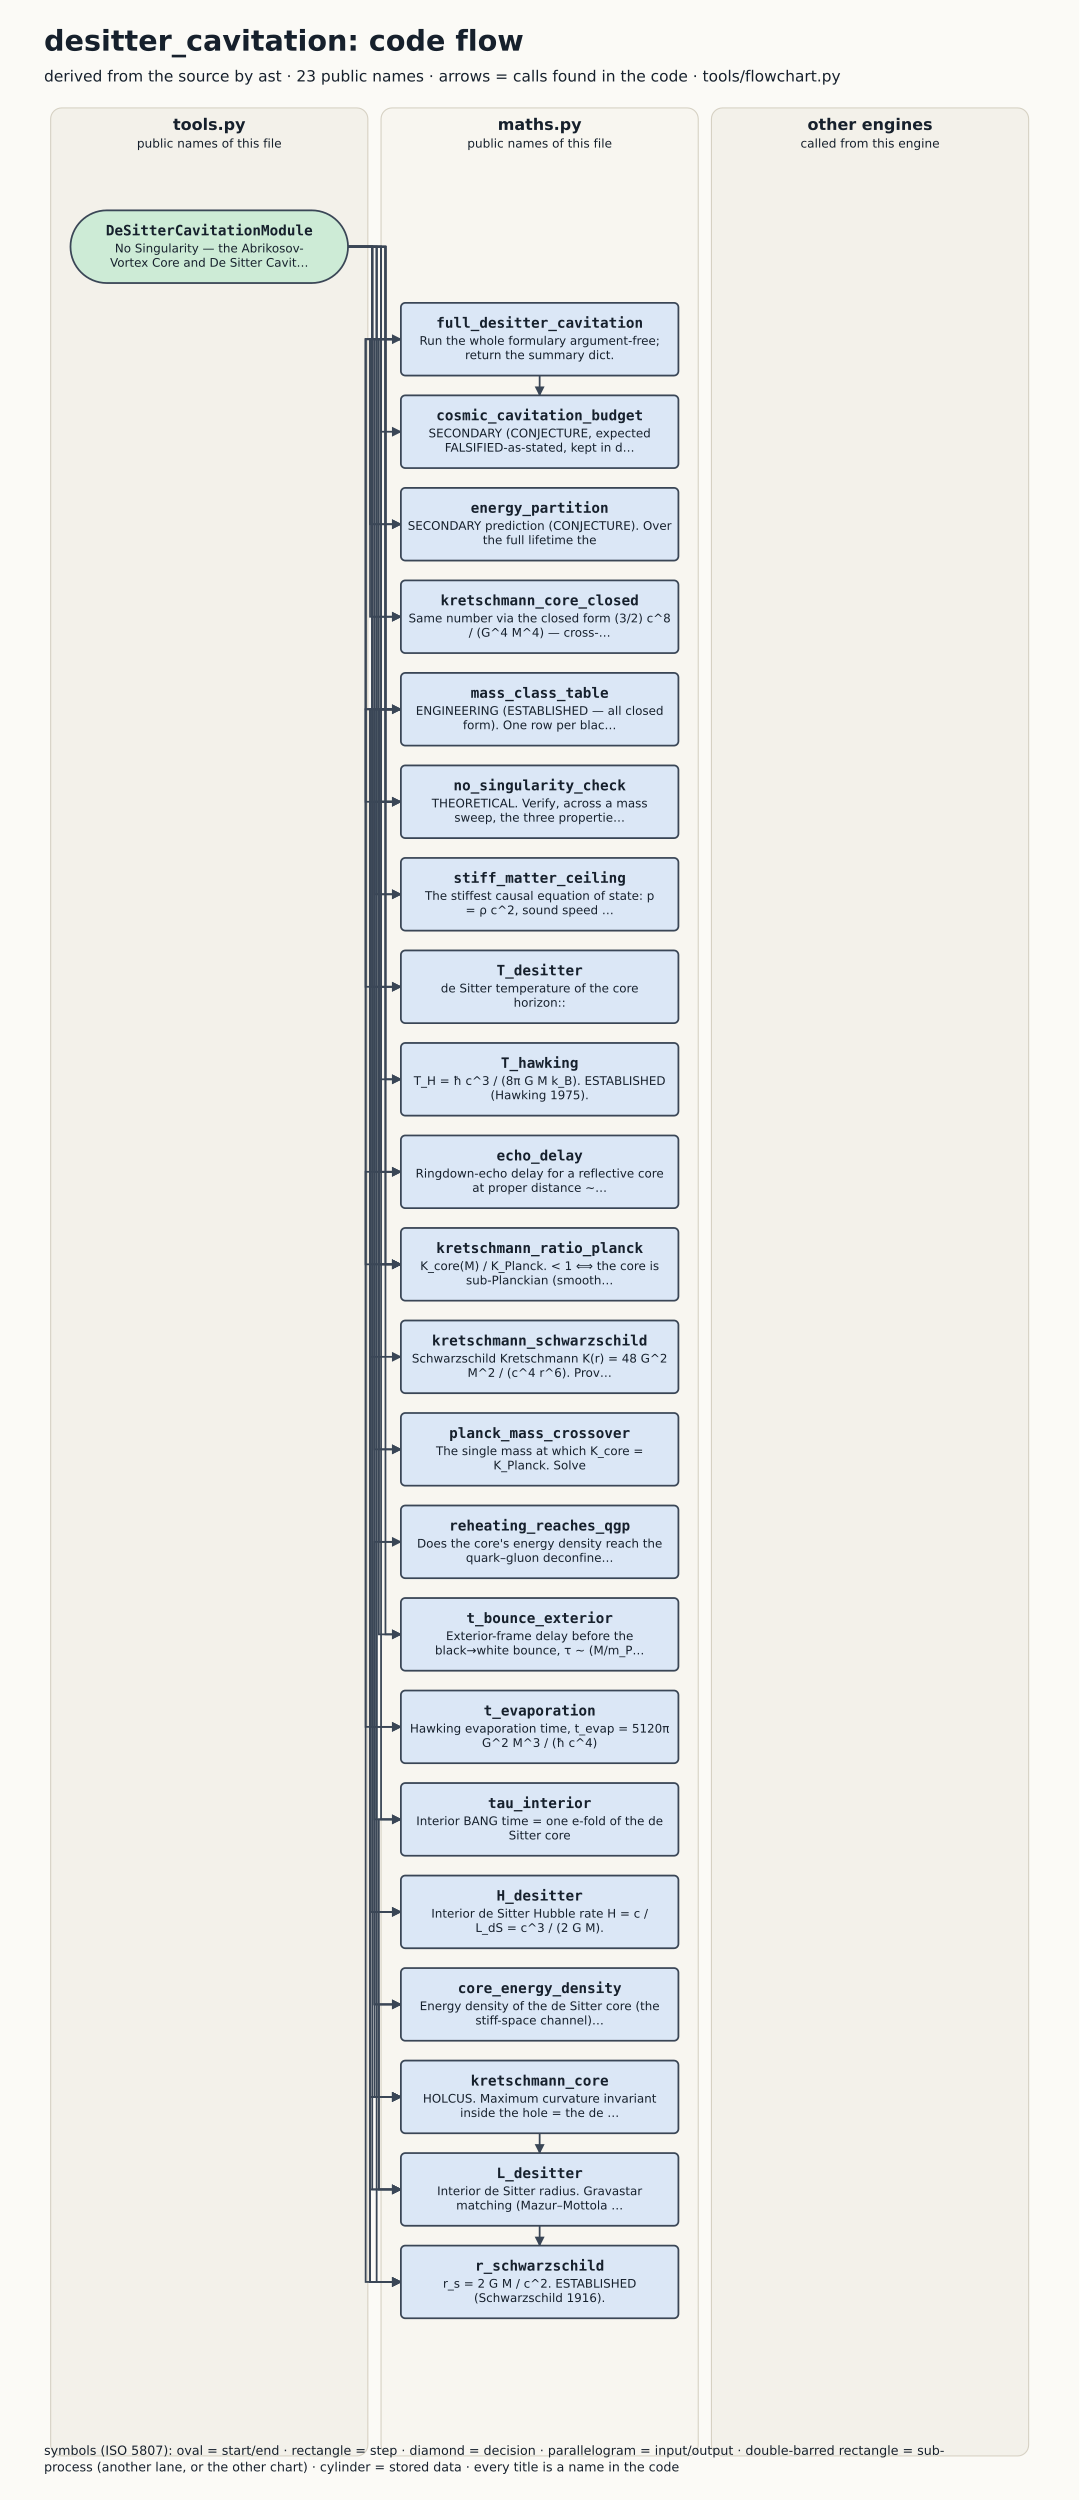
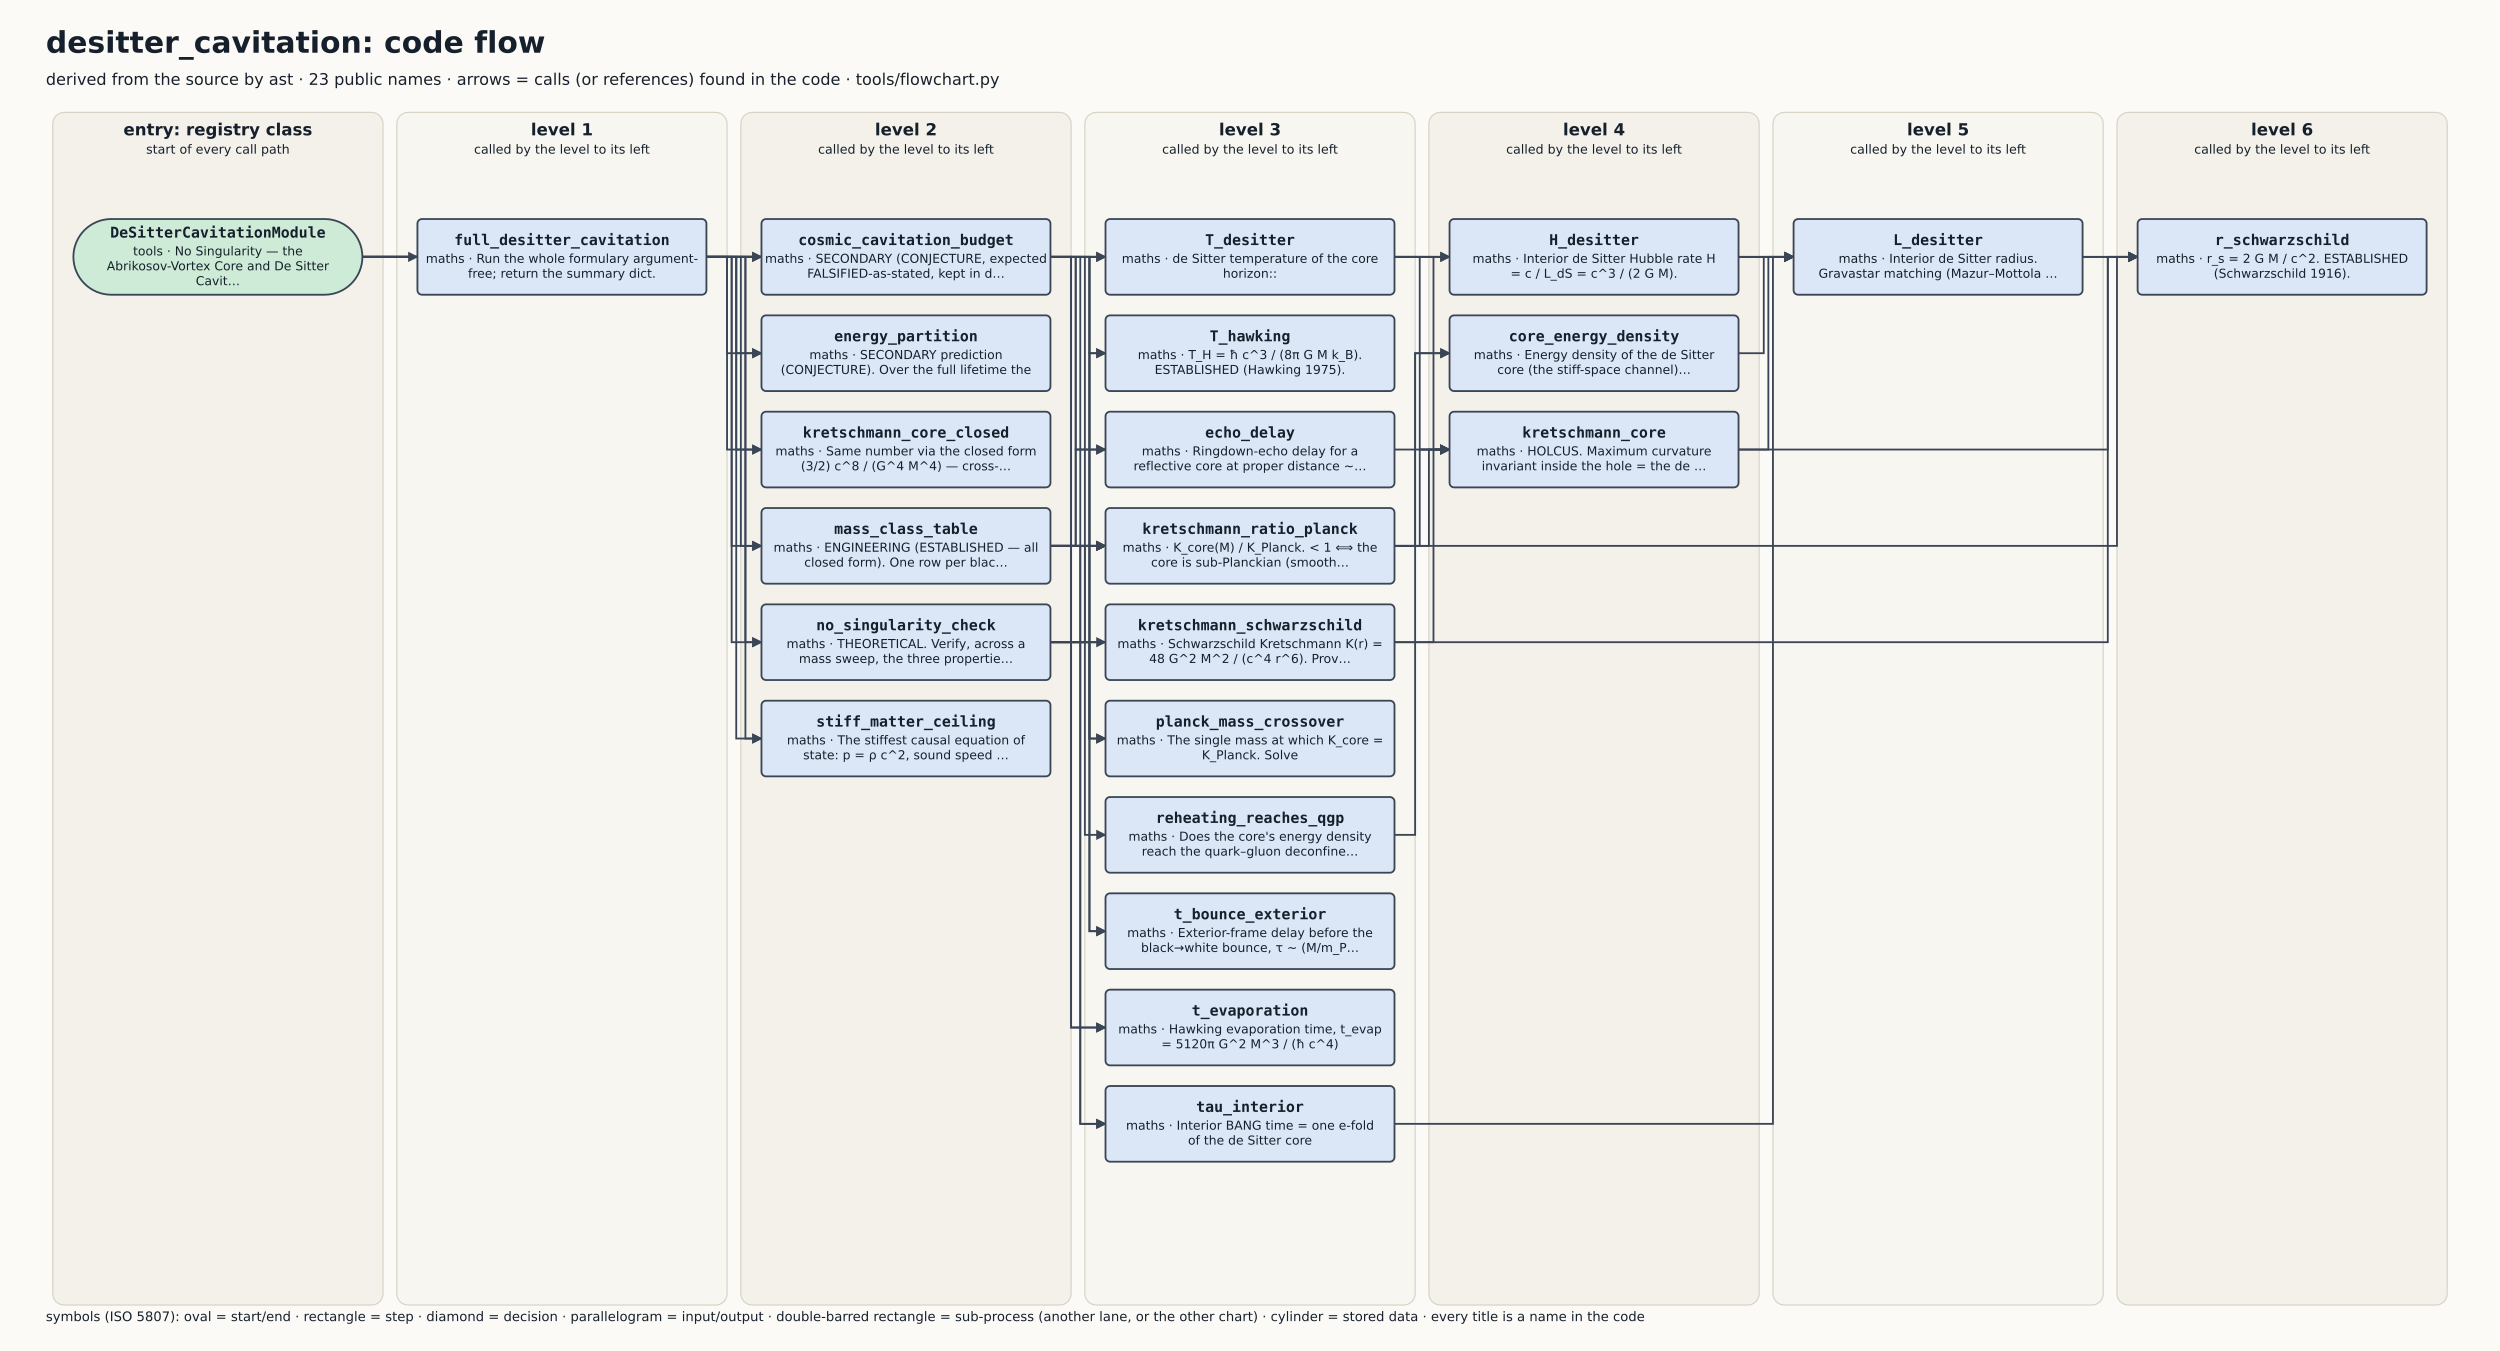
- <svg xmlns="http://www.w3.org/2000/svg" width="980" height="2270" viewBox="0 0 980 2270" font-family="DejaVu Sans, Verdana, sans-serif">
+ <svg xmlns="http://www.w3.org/2000/svg" width="2180" height="1178" viewBox="0 0 2180 1178" font-family="DejaVu Sans, Verdana, sans-serif">
  <defs>
    <marker id="ah" viewBox="0 0 10 10" refX="9" refY="5" markerWidth="9" markerHeight="9" markerUnits="userSpaceOnUse" orient="auto-start-reverse">
      <path d="M0,0 L10,5 L0,10 z" fill="#3a4656" />
    </marker>
  </defs>
-   <rect width="980" height="2270" fill="#fbfaf6" />
+   <rect width="2180" height="1178" fill="#fbfaf6" />
  <text x="40" y="46" font-size="26" font-weight="700" fill="#16202c">desitter_cavitation: code flow</text>
-   <text x="40" y="74" font-size="14" fill="#16202c">derived from the source by ast · 23 public names · arrows = calls found in the code · tools/flowchart.py</text>
-   <rect x="46" y="98" width="288" height="2132" rx="10" fill="#f3f1ea" stroke="#d6d1c3" />
-   <text x="190.0" y="118" font-size="14.5" font-weight="700" fill="#16202c" text-anchor="middle">tools.py</text>
-   <text x="190.0" y="134" font-size="11" fill="#16202c" text-anchor="middle">public names of this file</text>
-   <rect x="346" y="98" width="288" height="2132" rx="10" fill="#f8f6f0" stroke="#d6d1c3" />
-   <text x="490.0" y="118" font-size="14.5" font-weight="700" fill="#16202c" text-anchor="middle">maths.py</text>
-   <text x="490.0" y="134" font-size="11" fill="#16202c" text-anchor="middle">public names of this file</text>
-   <rect x="646" y="98" width="288" height="2132" rx="10" fill="#f3f1ea" stroke="#d6d1c3" />
-   <text x="790.0" y="118" font-size="14.5" font-weight="700" fill="#16202c" text-anchor="middle">other engines</text>
-   <text x="790.0" y="134" font-size="11" fill="#16202c" text-anchor="middle">called from this engine</text>
-   <path d="M364.0,1736.0 L336.0,1736.0 L336.0,1988.0 L364.0,1988.0" fill="none" stroke="#3a4656" stroke-width="1.6" marker-end="url(#ah)" />
-   <path d="M490.0,2021.0 L490.0,2039.0" fill="none" stroke="#3a4656" stroke-width="1.6" marker-end="url(#ah)" />
-   <path d="M364.0,896.0 L336.0,896.0 L336.0,1736.0 L364.0,1736.0" fill="none" stroke="#3a4656" stroke-width="1.6" marker-end="url(#ah)" />
-   <path d="M364.0,1820.0 L344.0,1820.0 L344.0,1988.0 L364.0,1988.0" fill="none" stroke="#3a4656" stroke-width="1.6" marker-end="url(#ah)" />
-   <path d="M364.0,1064.0 L332.0,1064.0 L332.0,2072.0 L364.0,2072.0" fill="none" stroke="#3a4656" stroke-width="1.6" marker-end="url(#ah)" />
-   <path d="M490.0,341.0 L490.0,359.0" fill="none" stroke="#3a4656" stroke-width="1.6" marker-end="url(#ah)" />
-   <path d="M364.0,308.0 L336.0,308.0 L336.0,476.0 L364.0,476.0" fill="none" stroke="#3a4656" stroke-width="1.6" marker-end="url(#ah)" />
-   <path d="M364.0,308.0 L340.0,308.0 L340.0,1904.0 L364.0,1904.0" fill="none" stroke="#3a4656" stroke-width="1.6" marker-end="url(#ah)" />
-   <path d="M364.0,308.0 L336.0,308.0 L336.0,560.0 L364.0,560.0" fill="none" stroke="#3a4656" stroke-width="1.6" marker-end="url(#ah)" />
-   <path d="M364.0,308.0 L332.0,308.0 L332.0,1148.0 L364.0,1148.0" fill="none" stroke="#3a4656" stroke-width="1.6" marker-end="url(#ah)" />
-   <path d="M364.0,308.0 L332.0,308.0 L332.0,644.0 L364.0,644.0" fill="none" stroke="#3a4656" stroke-width="1.6" marker-end="url(#ah)" />
-   <path d="M364.0,308.0 L332.0,308.0 L332.0,728.0 L364.0,728.0" fill="none" stroke="#3a4656" stroke-width="1.6" marker-end="url(#ah)" />
-   <path d="M364.0,308.0 L344.0,308.0 L344.0,1316.0 L364.0,1316.0" fill="none" stroke="#3a4656" stroke-width="1.6" marker-end="url(#ah)" />
-   <path d="M364.0,308.0 L340.0,308.0 L340.0,812.0 L364.0,812.0" fill="none" stroke="#3a4656" stroke-width="1.6" marker-end="url(#ah)" />
-   <path d="M490.0,1937.0 L490.0,1955.0" fill="none" stroke="#3a4656" stroke-width="1.6" marker-end="url(#ah)" />
-   <path d="M364.0,1148.0 L336.0,1148.0 L336.0,1904.0 L364.0,1904.0" fill="none" stroke="#3a4656" stroke-width="1.6" marker-end="url(#ah)" />
-   <path d="M364.0,644.0 L332.0,644.0 L332.0,896.0 L364.0,896.0" fill="none" stroke="#3a4656" stroke-width="1.6" marker-end="url(#ah)" />
-   <path d="M364.0,644.0 L344.0,644.0 L344.0,980.0 L364.0,980.0" fill="none" stroke="#3a4656" stroke-width="1.6" marker-end="url(#ah)" />
-   <path d="M364.0,644.0 L340.0,644.0 L340.0,1820.0 L364.0,1820.0" fill="none" stroke="#3a4656" stroke-width="1.6" marker-end="url(#ah)" />
-   <path d="M364.0,644.0 L340.0,644.0 L340.0,1064.0 L364.0,1064.0" fill="none" stroke="#3a4656" stroke-width="1.6" marker-end="url(#ah)" />
-   <path d="M364.0,644.0 L336.0,644.0 L336.0,1904.0 L364.0,1904.0" fill="none" stroke="#3a4656" stroke-width="1.6" marker-end="url(#ah)" />
-   <path d="M364.0,644.0 L344.0,644.0 L344.0,1148.0 L364.0,1148.0" fill="none" stroke="#3a4656" stroke-width="1.6" marker-end="url(#ah)" />
-   <path d="M364.0,644.0 L336.0,644.0 L336.0,2072.0 L364.0,2072.0" fill="none" stroke="#3a4656" stroke-width="1.6" marker-end="url(#ah)" />
-   <path d="M364.0,644.0 L344.0,644.0 L344.0,1400.0 L364.0,1400.0" fill="none" stroke="#3a4656" stroke-width="1.6" marker-end="url(#ah)" />
-   <path d="M364.0,644.0 L344.0,644.0 L344.0,1484.0 L364.0,1484.0" fill="none" stroke="#3a4656" stroke-width="1.6" marker-end="url(#ah)" />
-   <path d="M364.0,644.0 L332.0,644.0 L332.0,1568.0 L364.0,1568.0" fill="none" stroke="#3a4656" stroke-width="1.6" marker-end="url(#ah)" />
-   <path d="M364.0,644.0 L340.0,644.0 L340.0,1652.0 L364.0,1652.0" fill="none" stroke="#3a4656" stroke-width="1.6" marker-end="url(#ah)" />
-   <path d="M364.0,728.0 L336.0,728.0 L336.0,1904.0 L364.0,1904.0" fill="none" stroke="#3a4656" stroke-width="1.6" marker-end="url(#ah)" />
-   <path d="M364.0,728.0 L344.0,728.0 L344.0,1148.0 L364.0,1148.0" fill="none" stroke="#3a4656" stroke-width="1.6" marker-end="url(#ah)" />
-   <path d="M364.0,728.0 L336.0,728.0 L336.0,1232.0 L364.0,1232.0" fill="none" stroke="#3a4656" stroke-width="1.6" marker-end="url(#ah)" />
-   <path d="M364.0,728.0 L340.0,728.0 L340.0,1316.0 L364.0,1316.0" fill="none" stroke="#3a4656" stroke-width="1.6" marker-end="url(#ah)" />
-   <path d="M364.0,728.0 L336.0,728.0 L336.0,2072.0 L364.0,2072.0" fill="none" stroke="#3a4656" stroke-width="1.6" marker-end="url(#ah)" />
-   <path d="M364.0,1400.0 L340.0,1400.0 L340.0,1820.0 L364.0,1820.0" fill="none" stroke="#3a4656" stroke-width="1.6" marker-end="url(#ah)" />
-   <path d="M364.0,1652.0 L344.0,1652.0 L344.0,1988.0 L364.0,1988.0" fill="none" stroke="#3a4656" stroke-width="1.6" marker-end="url(#ah)" />
-   <path d="M316.0,224.0 L338.0,224.0 L338.0,1736.0 L364.0,1736.0" fill="none" stroke="#3a4656" stroke-width="1.6" marker-end="url(#ah)" />
-   <path d="M316.0,224.0 L338.0,224.0 L338.0,1988.0 L364.0,1988.0" fill="none" stroke="#3a4656" stroke-width="1.6" marker-end="url(#ah)" />
-   <path d="M316.0,224.0 L338.0,224.0 L338.0,896.0 L364.0,896.0" fill="none" stroke="#3a4656" stroke-width="1.6" marker-end="url(#ah)" />
-   <path d="M316.0,224.0 L350.0,224.0 L350.0,980.0 L364.0,980.0" fill="none" stroke="#3a4656" stroke-width="1.6" marker-end="url(#ah)" />
-   <path d="M316.0,224.0 L346.0,224.0 L346.0,392.0 L364.0,392.0" fill="none" stroke="#3a4656" stroke-width="1.6" marker-end="url(#ah)" />
-   <path d="M316.0,224.0 L346.0,224.0 L346.0,1064.0 L364.0,1064.0" fill="none" stroke="#3a4656" stroke-width="1.6" marker-end="url(#ah)" />
-   <path d="M316.0,224.0 L338.0,224.0 L338.0,476.0 L364.0,476.0" fill="none" stroke="#3a4656" stroke-width="1.6" marker-end="url(#ah)" />
-   <path d="M316.0,224.0 L338.0,224.0 L338.0,308.0 L364.0,308.0" fill="none" stroke="#3a4656" stroke-width="1.6" marker-end="url(#ah)" />
-   <path d="M316.0,224.0 L342.0,224.0 L342.0,1904.0 L364.0,1904.0" fill="none" stroke="#3a4656" stroke-width="1.6" marker-end="url(#ah)" />
-   <path d="M316.0,224.0 L338.0,224.0 L338.0,560.0 L364.0,560.0" fill="none" stroke="#3a4656" stroke-width="1.6" marker-end="url(#ah)" />
-   <path d="M316.0,224.0 L350.0,224.0 L350.0,1148.0 L364.0,1148.0" fill="none" stroke="#3a4656" stroke-width="1.6" marker-end="url(#ah)" />
-   <path d="M316.0,224.0 L350.0,224.0 L350.0,644.0 L364.0,644.0" fill="none" stroke="#3a4656" stroke-width="1.6" marker-end="url(#ah)" />
-   <path d="M316.0,224.0 L350.0,224.0 L350.0,728.0 L364.0,728.0" fill="none" stroke="#3a4656" stroke-width="1.6" marker-end="url(#ah)" />
-   <path d="M316.0,224.0 L342.0,224.0 L342.0,2072.0 L364.0,2072.0" fill="none" stroke="#3a4656" stroke-width="1.6" marker-end="url(#ah)" />
-   <path d="M316.0,224.0 L342.0,224.0 L342.0,812.0 L364.0,812.0" fill="none" stroke="#3a4656" stroke-width="1.6" marker-end="url(#ah)" />
-   <path d="M316.0,224.0 L350.0,224.0 L350.0,1484.0 L364.0,1484.0" fill="none" stroke="#3a4656" stroke-width="1.6" marker-end="url(#ah)" />
-   <path d="M316.0,224.0 L338.0,224.0 L338.0,1568.0 L364.0,1568.0" fill="none" stroke="#3a4656" stroke-width="1.6" marker-end="url(#ah)" />
-   <path d="M316.0,224.0 L346.0,224.0 L346.0,1652.0 L364.0,1652.0" fill="none" stroke="#3a4656" stroke-width="1.6" marker-end="url(#ah)" />
+   <text x="40" y="74" font-size="14" fill="#16202c">derived from the source by ast · 23 public names · arrows = calls (or references) found in the code · tools/flowchart.py</text>
+   <rect x="46" y="98" width="288" height="1040" rx="10" fill="#f3f1ea" stroke="#d6d1c3" />
+   <text x="190.0" y="118" font-size="14.5" font-weight="700" fill="#16202c" text-anchor="middle">entry: registry class</text>
+   <text x="190.0" y="134" font-size="11" fill="#16202c" text-anchor="middle">start of every call path</text>
+   <rect x="346" y="98" width="288" height="1040" rx="10" fill="#f8f6f0" stroke="#d6d1c3" />
+   <text x="490.0" y="118" font-size="14.5" font-weight="700" fill="#16202c" text-anchor="middle">level 1</text>
+   <text x="490.0" y="134" font-size="11" fill="#16202c" text-anchor="middle">called by the level to its left</text>
+   <rect x="646" y="98" width="288" height="1040" rx="10" fill="#f3f1ea" stroke="#d6d1c3" />
+   <text x="790.0" y="118" font-size="14.5" font-weight="700" fill="#16202c" text-anchor="middle">level 2</text>
+   <text x="790.0" y="134" font-size="11" fill="#16202c" text-anchor="middle">called by the level to its left</text>
+   <rect x="946" y="98" width="288" height="1040" rx="10" fill="#f8f6f0" stroke="#d6d1c3" />
+   <text x="1090.0" y="118" font-size="14.5" font-weight="700" fill="#16202c" text-anchor="middle">level 3</text>
+   <text x="1090.0" y="134" font-size="11" fill="#16202c" text-anchor="middle">called by the level to its left</text>
+   <rect x="1246" y="98" width="288" height="1040" rx="10" fill="#f3f1ea" stroke="#d6d1c3" />
+   <text x="1390.0" y="118" font-size="14.5" font-weight="700" fill="#16202c" text-anchor="middle">level 4</text>
+   <text x="1390.0" y="134" font-size="11" fill="#16202c" text-anchor="middle">called by the level to its left</text>
+   <rect x="1546" y="98" width="288" height="1040" rx="10" fill="#f8f6f0" stroke="#d6d1c3" />
+   <text x="1690.0" y="118" font-size="14.5" font-weight="700" fill="#16202c" text-anchor="middle">level 5</text>
+   <text x="1690.0" y="134" font-size="11" fill="#16202c" text-anchor="middle">called by the level to its left</text>
+   <rect x="1846" y="98" width="288" height="1040" rx="10" fill="#f3f1ea" stroke="#d6d1c3" />
+   <text x="1990.0" y="118" font-size="14.5" font-weight="700" fill="#16202c" text-anchor="middle">level 6</text>
+   <text x="1990.0" y="134" font-size="11" fill="#16202c" text-anchor="middle">called by the level to its left</text>
+   <path d="M1516.0,224.0 L1550.0,224.0 L1550.0,224.0 L1564.0,224.0" fill="none" stroke="#3a4656" stroke-width="1.6" marker-end="url(#ah)" />
+   <path d="M1816.0,224.0 L1850.0,224.0 L1850.0,224.0 L1864.0,224.0" fill="none" stroke="#3a4656" stroke-width="1.6" marker-end="url(#ah)" />
+   <path d="M1216.0,224.0 L1238.0,224.0 L1238.0,224.0 L1264.0,224.0" fill="none" stroke="#3a4656" stroke-width="1.6" marker-end="url(#ah)" />
+   <path d="M1516.0,308.0 L1538.0,308.0 L1538.0,224.0 L1564.0,224.0" fill="none" stroke="#3a4656" stroke-width="1.6" marker-end="url(#ah)" />
+   <path d="M1216.0,392.0 L1838.0,392.0 L1838.0,224.0 L1864.0,224.0" fill="none" stroke="#3a4656" stroke-width="1.6" marker-end="url(#ah)" />
+   <path d="M616.0,224.0 L650.0,224.0 L650.0,224.0 L664.0,224.0" fill="none" stroke="#3a4656" stroke-width="1.6" marker-end="url(#ah)" />
+   <path d="M616.0,224.0 L634.0,224.0 L634.0,308.0 L664.0,308.0" fill="none" stroke="#3a4656" stroke-width="1.6" marker-end="url(#ah)" />
+   <path d="M616.0,224.0 L1250.0,224.0 L1250.0,392.0 L1264.0,392.0" fill="none" stroke="#3a4656" stroke-width="1.6" marker-end="url(#ah)" />
+   <path d="M616.0,224.0 L634.0,224.0 L634.0,392.0 L664.0,392.0" fill="none" stroke="#3a4656" stroke-width="1.6" marker-end="url(#ah)" />
+   <path d="M616.0,224.0 L946.0,224.0 L946.0,476.0 L964.0,476.0" fill="none" stroke="#3a4656" stroke-width="1.6" marker-end="url(#ah)" />
+   <path d="M616.0,224.0 L638.0,224.0 L638.0,476.0 L664.0,476.0" fill="none" stroke="#3a4656" stroke-width="1.6" marker-end="url(#ah)" />
+   <path d="M616.0,224.0 L650.0,224.0 L650.0,560.0 L664.0,560.0" fill="none" stroke="#3a4656" stroke-width="1.6" marker-end="url(#ah)" />
+   <path d="M616.0,224.0 L950.0,224.0 L950.0,644.0 L964.0,644.0" fill="none" stroke="#3a4656" stroke-width="1.6" marker-end="url(#ah)" />
+   <path d="M616.0,224.0 L642.0,224.0 L642.0,644.0 L664.0,644.0" fill="none" stroke="#3a4656" stroke-width="1.6" marker-end="url(#ah)" />
+   <path d="M1516.0,392.0 L1542.0,392.0 L1542.0,224.0 L1564.0,224.0" fill="none" stroke="#3a4656" stroke-width="1.6" marker-end="url(#ah)" />
+   <path d="M1216.0,476.0 L1246.0,476.0 L1246.0,392.0 L1264.0,392.0" fill="none" stroke="#3a4656" stroke-width="1.6" marker-end="url(#ah)" />
+   <path d="M916.0,476.0 L938.0,476.0 L938.0,224.0 L964.0,224.0" fill="none" stroke="#3a4656" stroke-width="1.6" marker-end="url(#ah)" />
+   <path d="M916.0,476.0 L950.0,476.0 L950.0,308.0 L964.0,308.0" fill="none" stroke="#3a4656" stroke-width="1.6" marker-end="url(#ah)" />
+   <path d="M916.0,476.0 L1234.0,476.0 L1234.0,308.0 L1264.0,308.0" fill="none" stroke="#3a4656" stroke-width="1.6" marker-end="url(#ah)" />
+   <path d="M916.0,476.0 L938.0,476.0 L938.0,392.0 L964.0,392.0" fill="none" stroke="#3a4656" stroke-width="1.6" marker-end="url(#ah)" />
+   <path d="M916.0,476.0 L1238.0,476.0 L1238.0,392.0 L1264.0,392.0" fill="none" stroke="#3a4656" stroke-width="1.6" marker-end="url(#ah)" />
+   <path d="M916.0,476.0 L934.0,476.0 L934.0,476.0 L964.0,476.0" fill="none" stroke="#3a4656" stroke-width="1.6" marker-end="url(#ah)" />
+   <path d="M916.0,476.0 L1846.0,476.0 L1846.0,224.0 L1864.0,224.0" fill="none" stroke="#3a4656" stroke-width="1.6" marker-end="url(#ah)" />
+   <path d="M916.0,476.0 L946.0,476.0 L946.0,728.0 L964.0,728.0" fill="none" stroke="#3a4656" stroke-width="1.6" marker-end="url(#ah)" />
+   <path d="M916.0,476.0 L950.0,476.0 L950.0,812.0 L964.0,812.0" fill="none" stroke="#3a4656" stroke-width="1.6" marker-end="url(#ah)" />
+   <path d="M916.0,476.0 L934.0,476.0 L934.0,896.0 L964.0,896.0" fill="none" stroke="#3a4656" stroke-width="1.6" marker-end="url(#ah)" />
+   <path d="M916.0,476.0 L942.0,476.0 L942.0,980.0 L964.0,980.0" fill="none" stroke="#3a4656" stroke-width="1.6" marker-end="url(#ah)" />
+   <path d="M916.0,560.0 L1250.0,560.0 L1250.0,392.0 L1264.0,392.0" fill="none" stroke="#3a4656" stroke-width="1.6" marker-end="url(#ah)" />
+   <path d="M916.0,560.0 L946.0,560.0 L946.0,476.0 L964.0,476.0" fill="none" stroke="#3a4656" stroke-width="1.6" marker-end="url(#ah)" />
+   <path d="M916.0,560.0 L946.0,560.0 L946.0,560.0 L964.0,560.0" fill="none" stroke="#3a4656" stroke-width="1.6" marker-end="url(#ah)" />
+   <path d="M916.0,560.0 L950.0,560.0 L950.0,644.0 L964.0,644.0" fill="none" stroke="#3a4656" stroke-width="1.6" marker-end="url(#ah)" />
+   <path d="M916.0,560.0 L1838.0,560.0 L1838.0,224.0 L1864.0,224.0" fill="none" stroke="#3a4656" stroke-width="1.6" marker-end="url(#ah)" />
+   <path d="M1216.0,728.0 L1234.0,728.0 L1234.0,308.0 L1264.0,308.0" fill="none" stroke="#3a4656" stroke-width="1.6" marker-end="url(#ah)" />
+   <path d="M1216.0,980.0 L1546.0,980.0 L1546.0,224.0 L1564.0,224.0" fill="none" stroke="#3a4656" stroke-width="1.6" marker-end="url(#ah)" />
+   <path d="M316.0,224.0 L1246.0,224.0 L1246.0,224.0 L1264.0,224.0" fill="none" stroke="#3a4656" stroke-width="1.6" marker-end="url(#ah)" />
+   <path d="M316.0,224.0 L1550.0,224.0 L1550.0,224.0 L1564.0,224.0" fill="none" stroke="#3a4656" stroke-width="1.6" marker-end="url(#ah)" />
+   <path d="M316.0,224.0 L938.0,224.0 L938.0,224.0 L964.0,224.0" fill="none" stroke="#3a4656" stroke-width="1.6" marker-end="url(#ah)" />
+   <path d="M316.0,224.0 L950.0,224.0 L950.0,308.0 L964.0,308.0" fill="none" stroke="#3a4656" stroke-width="1.6" marker-end="url(#ah)" />
+   <path d="M316.0,224.0 L638.0,224.0 L638.0,224.0 L664.0,224.0" fill="none" stroke="#3a4656" stroke-width="1.6" marker-end="url(#ah)" />
+   <path d="M316.0,224.0 L938.0,224.0 L938.0,392.0 L964.0,392.0" fill="none" stroke="#3a4656" stroke-width="1.6" marker-end="url(#ah)" />
+   <path d="M316.0,224.0 L642.0,224.0 L642.0,308.0 L664.0,308.0" fill="none" stroke="#3a4656" stroke-width="1.6" marker-end="url(#ah)" />
+   <path d="M316.0,224.0 L338.0,224.0 L338.0,224.0 L364.0,224.0" fill="none" stroke="#3a4656" stroke-width="1.6" marker-end="url(#ah)" />
+   <path d="M316.0,224.0 L1238.0,224.0 L1238.0,392.0 L1264.0,392.0" fill="none" stroke="#3a4656" stroke-width="1.6" marker-end="url(#ah)" />
+   <path d="M316.0,224.0 L642.0,224.0 L642.0,392.0 L664.0,392.0" fill="none" stroke="#3a4656" stroke-width="1.6" marker-end="url(#ah)" />
+   <path d="M316.0,224.0 L934.0,224.0 L934.0,476.0 L964.0,476.0" fill="none" stroke="#3a4656" stroke-width="1.6" marker-end="url(#ah)" />
+   <path d="M316.0,224.0 L646.0,224.0 L646.0,476.0 L664.0,476.0" fill="none" stroke="#3a4656" stroke-width="1.6" marker-end="url(#ah)" />
+   <path d="M316.0,224.0 L638.0,224.0 L638.0,560.0 L664.0,560.0" fill="none" stroke="#3a4656" stroke-width="1.6" marker-end="url(#ah)" />
+   <path d="M316.0,224.0 L1846.0,224.0 L1846.0,224.0 L1864.0,224.0" fill="none" stroke="#3a4656" stroke-width="1.6" marker-end="url(#ah)" />
+   <path d="M316.0,224.0 L650.0,224.0 L650.0,644.0 L664.0,644.0" fill="none" stroke="#3a4656" stroke-width="1.6" marker-end="url(#ah)" />
+   <path d="M316.0,224.0 L950.0,224.0 L950.0,812.0 L964.0,812.0" fill="none" stroke="#3a4656" stroke-width="1.6" marker-end="url(#ah)" />
+   <path d="M316.0,224.0 L934.0,224.0 L934.0,896.0 L964.0,896.0" fill="none" stroke="#3a4656" stroke-width="1.6" marker-end="url(#ah)" />
+   <path d="M316.0,224.0 L942.0,224.0 L942.0,980.0 L964.0,980.0" fill="none" stroke="#3a4656" stroke-width="1.6" marker-end="url(#ah)" />
  <rect x="64.0" y="191.0" width="252" height="66" rx="33.0" fill="#cdebd6" stroke="#3a4656" stroke-width="1.6" />
-   <text x="190.0" y="213.7" font-size="13.0" font-weight="700" fill="#16202c" text-anchor="middle" font-family="DejaVu Sans Mono, monospace">DeSitterCavitationModule</text>
-   <text x="190.0" y="229.2" font-size="10.8" fill="#16202c" text-anchor="middle">No Singularity — the Abrikosov-</text>
-   <text x="190.0" y="242.2" font-size="10.8" fill="#16202c" text-anchor="middle">Vortex Core and De Sitter Cavit…</text>
-   <rect x="364.0" y="275.0" width="252" height="66" rx="4" fill="#dbe7f6" stroke="#3a4656" stroke-width="1.6" />
-   <text x="490.0" y="297.6" font-size="13.0" font-weight="700" fill="#16202c" text-anchor="middle" font-family="DejaVu Sans Mono, monospace">full_desitter_cavitation</text>
-   <text x="490.0" y="313.1" font-size="10.8" fill="#16202c" text-anchor="middle">Run the whole formulary argument-free;</text>
-   <text x="490.0" y="326.1" font-size="10.8" fill="#16202c" text-anchor="middle">return the summary dict.</text>
-   <rect x="364.0" y="359.0" width="252" height="66" rx="4" fill="#dbe7f6" stroke="#3a4656" stroke-width="1.6" />
-   <text x="490.0" y="381.6" font-size="13.0" font-weight="700" fill="#16202c" text-anchor="middle" font-family="DejaVu Sans Mono, monospace">cosmic_cavitation_budget</text>
-   <text x="490.0" y="397.1" font-size="10.8" fill="#16202c" text-anchor="middle">SECONDARY (CONJECTURE, expected</text>
-   <text x="490.0" y="410.1" font-size="10.8" fill="#16202c" text-anchor="middle">FALSIFIED-as-stated, kept in d…</text>
-   <rect x="364.0" y="443.0" width="252" height="66" rx="4" fill="#dbe7f6" stroke="#3a4656" stroke-width="1.6" />
-   <text x="490.0" y="465.6" font-size="13.0" font-weight="700" fill="#16202c" text-anchor="middle" font-family="DejaVu Sans Mono, monospace">energy_partition</text>
-   <text x="490.0" y="481.1" font-size="10.8" fill="#16202c" text-anchor="middle">SECONDARY prediction (CONJECTURE).  Over</text>
-   <text x="490.0" y="494.1" font-size="10.8" fill="#16202c" text-anchor="middle">the full lifetime the</text>
-   <rect x="364.0" y="527.0" width="252" height="66" rx="4" fill="#dbe7f6" stroke="#3a4656" stroke-width="1.6" />
-   <text x="490.0" y="549.6" font-size="13.0" font-weight="700" fill="#16202c" text-anchor="middle" font-family="DejaVu Sans Mono, monospace">kretschmann_core_closed</text>
-   <text x="490.0" y="565.1" font-size="10.8" fill="#16202c" text-anchor="middle">Same number via the closed form (3/2) c^8</text>
-   <text x="490.0" y="578.1" font-size="10.8" fill="#16202c" text-anchor="middle">/ (G^4 M^4) — cross-…</text>
-   <rect x="364.0" y="611.0" width="252" height="66" rx="4" fill="#dbe7f6" stroke="#3a4656" stroke-width="1.6" />
-   <text x="490.0" y="633.6" font-size="13.0" font-weight="700" fill="#16202c" text-anchor="middle" font-family="DejaVu Sans Mono, monospace">mass_class_table</text>
-   <text x="490.0" y="649.1" font-size="10.8" fill="#16202c" text-anchor="middle">ENGINEERING (ESTABLISHED — all closed</text>
-   <text x="490.0" y="662.1" font-size="10.8" fill="#16202c" text-anchor="middle">form).  One row per blac…</text>
-   <rect x="364.0" y="695.0" width="252" height="66" rx="4" fill="#dbe7f6" stroke="#3a4656" stroke-width="1.6" />
-   <text x="490.0" y="717.6" font-size="13.0" font-weight="700" fill="#16202c" text-anchor="middle" font-family="DejaVu Sans Mono, monospace">no_singularity_check</text>
-   <text x="490.0" y="733.1" font-size="10.8" fill="#16202c" text-anchor="middle">THEORETICAL.  Verify, across a mass</text>
-   <text x="490.0" y="746.1" font-size="10.8" fill="#16202c" text-anchor="middle">sweep, the three propertie…</text>
-   <rect x="364.0" y="779.0" width="252" height="66" rx="4" fill="#dbe7f6" stroke="#3a4656" stroke-width="1.6" />
-   <text x="490.0" y="801.6" font-size="13.0" font-weight="700" fill="#16202c" text-anchor="middle" font-family="DejaVu Sans Mono, monospace">stiff_matter_ceiling</text>
-   <text x="490.0" y="817.1" font-size="10.8" fill="#16202c" text-anchor="middle">The stiffest causal equation of state: p</text>
-   <text x="490.0" y="830.1" font-size="10.8" fill="#16202c" text-anchor="middle">= ρ c^2, sound speed …</text>
-   <rect x="364.0" y="863.0" width="252" height="66" rx="4" fill="#dbe7f6" stroke="#3a4656" stroke-width="1.6" />
-   <text x="490.0" y="885.6" font-size="13.0" font-weight="700" fill="#16202c" text-anchor="middle" font-family="DejaVu Sans Mono, monospace">T_desitter</text>
-   <text x="490.0" y="901.1" font-size="10.8" fill="#16202c" text-anchor="middle">de Sitter temperature of the core</text>
-   <text x="490.0" y="914.1" font-size="10.8" fill="#16202c" text-anchor="middle">horizon::</text>
-   <rect x="364.0" y="947.0" width="252" height="66" rx="4" fill="#dbe7f6" stroke="#3a4656" stroke-width="1.6" />
-   <text x="490.0" y="969.6" font-size="13.0" font-weight="700" fill="#16202c" text-anchor="middle" font-family="DejaVu Sans Mono, monospace">T_hawking</text>
-   <text x="490.0" y="985.1" font-size="10.8" fill="#16202c" text-anchor="middle">T_H = ħ c^3 / (8π G M k_B).  ESTABLISHED</text>
-   <text x="490.0" y="998.1" font-size="10.8" fill="#16202c" text-anchor="middle">(Hawking 1975).</text>
-   <rect x="364.0" y="1031.0" width="252" height="66" rx="4" fill="#dbe7f6" stroke="#3a4656" stroke-width="1.6" />
-   <text x="490.0" y="1053.7" font-size="13.0" font-weight="700" fill="#16202c" text-anchor="middle" font-family="DejaVu Sans Mono, monospace">echo_delay</text>
-   <text x="490.0" y="1069.2" font-size="10.8" fill="#16202c" text-anchor="middle">Ringdown-echo delay for a reflective core</text>
-   <text x="490.0" y="1082.2" font-size="10.8" fill="#16202c" text-anchor="middle">at proper distance ~…</text>
-   <rect x="364.0" y="1115.0" width="252" height="66" rx="4" fill="#dbe7f6" stroke="#3a4656" stroke-width="1.6" />
-   <text x="490.0" y="1137.7" font-size="13.0" font-weight="700" fill="#16202c" text-anchor="middle" font-family="DejaVu Sans Mono, monospace">kretschmann_ratio_planck</text>
-   <text x="490.0" y="1153.2" font-size="10.8" fill="#16202c" text-anchor="middle">K_core(M) / K_Planck.  &lt; 1 ⟺ the core is</text>
-   <text x="490.0" y="1166.2" font-size="10.8" fill="#16202c" text-anchor="middle">sub-Planckian (smooth…</text>
-   <rect x="364.0" y="1199.0" width="252" height="66" rx="4" fill="#dbe7f6" stroke="#3a4656" stroke-width="1.6" />
-   <text x="490.0" y="1221.7" font-size="13.0" font-weight="700" fill="#16202c" text-anchor="middle" font-family="DejaVu Sans Mono, monospace">kretschmann_schwarzschild</text>
-   <text x="490.0" y="1237.2" font-size="10.8" fill="#16202c" text-anchor="middle">Schwarzschild Kretschmann K(r) = 48 G^2</text>
-   <text x="490.0" y="1250.2" font-size="10.8" fill="#16202c" text-anchor="middle">M^2 / (c^4 r^6).  Prov…</text>
-   <rect x="364.0" y="1283.0" width="252" height="66" rx="4" fill="#dbe7f6" stroke="#3a4656" stroke-width="1.6" />
-   <text x="490.0" y="1305.7" font-size="13.0" font-weight="700" fill="#16202c" text-anchor="middle" font-family="DejaVu Sans Mono, monospace">planck_mass_crossover</text>
-   <text x="490.0" y="1321.2" font-size="10.8" fill="#16202c" text-anchor="middle">The single mass at which K_core =</text>
-   <text x="490.0" y="1334.2" font-size="10.8" fill="#16202c" text-anchor="middle">K_Planck.  Solve</text>
-   <rect x="364.0" y="1367.0" width="252" height="66" rx="4" fill="#dbe7f6" stroke="#3a4656" stroke-width="1.6" />
-   <text x="490.0" y="1389.7" font-size="13.0" font-weight="700" fill="#16202c" text-anchor="middle" font-family="DejaVu Sans Mono, monospace">reheating_reaches_qgp</text>
-   <text x="490.0" y="1405.2" font-size="10.8" fill="#16202c" text-anchor="middle">Does the core's energy density reach the</text>
-   <text x="490.0" y="1418.2" font-size="10.8" fill="#16202c" text-anchor="middle">quark–gluon deconfine…</text>
-   <rect x="364.0" y="1451.0" width="252" height="66" rx="4" fill="#dbe7f6" stroke="#3a4656" stroke-width="1.6" />
-   <text x="490.0" y="1473.7" font-size="13.0" font-weight="700" fill="#16202c" text-anchor="middle" font-family="DejaVu Sans Mono, monospace">t_bounce_exterior</text>
-   <text x="490.0" y="1489.2" font-size="10.8" fill="#16202c" text-anchor="middle">Exterior-frame delay before the</text>
-   <text x="490.0" y="1502.2" font-size="10.8" fill="#16202c" text-anchor="middle">black→white bounce, τ ~ (M/m_P…</text>
-   <rect x="364.0" y="1535.0" width="252" height="66" rx="4" fill="#dbe7f6" stroke="#3a4656" stroke-width="1.6" />
-   <text x="490.0" y="1557.7" font-size="13.0" font-weight="700" fill="#16202c" text-anchor="middle" font-family="DejaVu Sans Mono, monospace">t_evaporation</text>
-   <text x="490.0" y="1573.2" font-size="10.8" fill="#16202c" text-anchor="middle">Hawking evaporation time, t_evap = 5120π</text>
-   <text x="490.0" y="1586.2" font-size="10.8" fill="#16202c" text-anchor="middle">G^2 M^3 / (ħ c^4)</text>
-   <rect x="364.0" y="1619.0" width="252" height="66" rx="4" fill="#dbe7f6" stroke="#3a4656" stroke-width="1.6" />
-   <text x="490.0" y="1641.7" font-size="13.0" font-weight="700" fill="#16202c" text-anchor="middle" font-family="DejaVu Sans Mono, monospace">tau_interior</text>
-   <text x="490.0" y="1657.2" font-size="10.8" fill="#16202c" text-anchor="middle">Interior BANG time = one e-fold of the de</text>
-   <text x="490.0" y="1670.2" font-size="10.8" fill="#16202c" text-anchor="middle">Sitter core</text>
-   <rect x="364.0" y="1703.0" width="252" height="66" rx="4" fill="#dbe7f6" stroke="#3a4656" stroke-width="1.6" />
-   <text x="490.0" y="1725.7" font-size="13.0" font-weight="700" fill="#16202c" text-anchor="middle" font-family="DejaVu Sans Mono, monospace">H_desitter</text>
-   <text x="490.0" y="1741.2" font-size="10.8" fill="#16202c" text-anchor="middle">Interior de Sitter Hubble rate H = c /</text>
-   <text x="490.0" y="1754.2" font-size="10.8" fill="#16202c" text-anchor="middle">L_dS = c^3 / (2 G M).</text>
-   <rect x="364.0" y="1787.0" width="252" height="66" rx="4" fill="#dbe7f6" stroke="#3a4656" stroke-width="1.6" />
-   <text x="490.0" y="1809.7" font-size="13.0" font-weight="700" fill="#16202c" text-anchor="middle" font-family="DejaVu Sans Mono, monospace">core_energy_density</text>
-   <text x="490.0" y="1825.2" font-size="10.8" fill="#16202c" text-anchor="middle">Energy density of the de Sitter core (the</text>
-   <text x="490.0" y="1838.2" font-size="10.8" fill="#16202c" text-anchor="middle">stiff-space channel)…</text>
-   <rect x="364.0" y="1871.0" width="252" height="66" rx="4" fill="#dbe7f6" stroke="#3a4656" stroke-width="1.6" />
-   <text x="490.0" y="1893.7" font-size="13.0" font-weight="700" fill="#16202c" text-anchor="middle" font-family="DejaVu Sans Mono, monospace">kretschmann_core</text>
-   <text x="490.0" y="1909.2" font-size="10.8" fill="#16202c" text-anchor="middle">HOLCUS.  Maximum curvature invariant</text>
-   <text x="490.0" y="1922.2" font-size="10.8" fill="#16202c" text-anchor="middle">inside the hole = the de …</text>
-   <rect x="364.0" y="1955.0" width="252" height="66" rx="4" fill="#dbe7f6" stroke="#3a4656" stroke-width="1.6" />
-   <text x="490.0" y="1977.7" font-size="13.0" font-weight="700" fill="#16202c" text-anchor="middle" font-family="DejaVu Sans Mono, monospace">L_desitter</text>
-   <text x="490.0" y="1993.2" font-size="10.8" fill="#16202c" text-anchor="middle">Interior de Sitter radius.  Gravastar</text>
-   <text x="490.0" y="2006.2" font-size="10.8" fill="#16202c" text-anchor="middle">matching (Mazur–Mottola …</text>
-   <rect x="364.0" y="2039.0" width="252" height="66" rx="4" fill="#dbe7f6" stroke="#3a4656" stroke-width="1.6" />
-   <text x="490.0" y="2061.7" font-size="13.0" font-weight="700" fill="#16202c" text-anchor="middle" font-family="DejaVu Sans Mono, monospace">r_schwarzschild</text>
-   <text x="490.0" y="2077.2" font-size="10.8" fill="#16202c" text-anchor="middle">r_s = 2 G M / c^2.  ESTABLISHED</text>
-   <text x="490.0" y="2090.2" font-size="10.8" fill="#16202c" text-anchor="middle">(Schwarzschild 1916).</text>
-   <text x="40" y="2229" font-size="11.5" fill="#16202c">symbols (ISO 5807): oval = start/end · rectangle = step · diamond = decision · parallelogram = input/output · double-barred rectangle = sub-</text>
-   <text x="40" y="2244" font-size="11.5" fill="#16202c">process (another lane, or the other chart) · cylinder = stored data · every title is a name in the code</text>
+   <text x="190.0" y="207.2" font-size="13.0" font-weight="700" fill="#16202c" text-anchor="middle" font-family="DejaVu Sans Mono, monospace">DeSitterCavitationModule</text>
+   <text x="190.0" y="222.7" font-size="10.8" fill="#16202c" text-anchor="middle">tools · No Singularity — the</text>
+   <text x="190.0" y="235.7" font-size="10.8" fill="#16202c" text-anchor="middle">Abrikosov-Vortex Core and De Sitter</text>
+   <text x="190.0" y="248.7" font-size="10.8" fill="#16202c" text-anchor="middle">Cavit…</text>
+   <rect x="364.0" y="191.0" width="252" height="66" rx="4" fill="#dbe7f6" stroke="#3a4656" stroke-width="1.6" />
+   <text x="490.0" y="213.7" font-size="13.0" font-weight="700" fill="#16202c" text-anchor="middle" font-family="DejaVu Sans Mono, monospace">full_desitter_cavitation</text>
+   <text x="490.0" y="229.2" font-size="10.8" fill="#16202c" text-anchor="middle">maths · Run the whole formulary argument-</text>
+   <text x="490.0" y="242.2" font-size="10.8" fill="#16202c" text-anchor="middle">free; return the summary dict.</text>
+   <rect x="664.0" y="191.0" width="252" height="66" rx="4" fill="#dbe7f6" stroke="#3a4656" stroke-width="1.6" />
+   <text x="790.0" y="213.7" font-size="13.0" font-weight="700" fill="#16202c" text-anchor="middle" font-family="DejaVu Sans Mono, monospace">cosmic_cavitation_budget</text>
+   <text x="790.0" y="229.2" font-size="10.8" fill="#16202c" text-anchor="middle">maths · SECONDARY (CONJECTURE, expected</text>
+   <text x="790.0" y="242.2" font-size="10.8" fill="#16202c" text-anchor="middle">FALSIFIED-as-stated, kept in d…</text>
+   <rect x="664.0" y="275.0" width="252" height="66" rx="4" fill="#dbe7f6" stroke="#3a4656" stroke-width="1.6" />
+   <text x="790.0" y="297.6" font-size="13.0" font-weight="700" fill="#16202c" text-anchor="middle" font-family="DejaVu Sans Mono, monospace">energy_partition</text>
+   <text x="790.0" y="313.1" font-size="10.8" fill="#16202c" text-anchor="middle">maths · SECONDARY prediction</text>
+   <text x="790.0" y="326.1" font-size="10.8" fill="#16202c" text-anchor="middle">(CONJECTURE).  Over the full lifetime the</text>
+   <rect x="664.0" y="359.0" width="252" height="66" rx="4" fill="#dbe7f6" stroke="#3a4656" stroke-width="1.6" />
+   <text x="790.0" y="381.6" font-size="13.0" font-weight="700" fill="#16202c" text-anchor="middle" font-family="DejaVu Sans Mono, monospace">kretschmann_core_closed</text>
+   <text x="790.0" y="397.1" font-size="10.8" fill="#16202c" text-anchor="middle">maths · Same number via the closed form</text>
+   <text x="790.0" y="410.1" font-size="10.8" fill="#16202c" text-anchor="middle">(3/2) c^8 / (G^4 M^4) — cross-…</text>
+   <rect x="664.0" y="443.0" width="252" height="66" rx="4" fill="#dbe7f6" stroke="#3a4656" stroke-width="1.6" />
+   <text x="790.0" y="465.6" font-size="13.0" font-weight="700" fill="#16202c" text-anchor="middle" font-family="DejaVu Sans Mono, monospace">mass_class_table</text>
+   <text x="790.0" y="481.1" font-size="10.8" fill="#16202c" text-anchor="middle">maths · ENGINEERING (ESTABLISHED — all</text>
+   <text x="790.0" y="494.1" font-size="10.8" fill="#16202c" text-anchor="middle">closed form).  One row per blac…</text>
+   <rect x="664.0" y="527.0" width="252" height="66" rx="4" fill="#dbe7f6" stroke="#3a4656" stroke-width="1.6" />
+   <text x="790.0" y="549.6" font-size="13.0" font-weight="700" fill="#16202c" text-anchor="middle" font-family="DejaVu Sans Mono, monospace">no_singularity_check</text>
+   <text x="790.0" y="565.1" font-size="10.8" fill="#16202c" text-anchor="middle">maths · THEORETICAL.  Verify, across a</text>
+   <text x="790.0" y="578.1" font-size="10.8" fill="#16202c" text-anchor="middle">mass sweep, the three propertie…</text>
+   <rect x="664.0" y="611.0" width="252" height="66" rx="4" fill="#dbe7f6" stroke="#3a4656" stroke-width="1.6" />
+   <text x="790.0" y="633.6" font-size="13.0" font-weight="700" fill="#16202c" text-anchor="middle" font-family="DejaVu Sans Mono, monospace">stiff_matter_ceiling</text>
+   <text x="790.0" y="649.1" font-size="10.8" fill="#16202c" text-anchor="middle">maths · The stiffest causal equation of</text>
+   <text x="790.0" y="662.1" font-size="10.8" fill="#16202c" text-anchor="middle">state: p = ρ c^2, sound speed …</text>
+   <rect x="964.0" y="191.0" width="252" height="66" rx="4" fill="#dbe7f6" stroke="#3a4656" stroke-width="1.6" />
+   <text x="1090.0" y="213.7" font-size="13.0" font-weight="700" fill="#16202c" text-anchor="middle" font-family="DejaVu Sans Mono, monospace">T_desitter</text>
+   <text x="1090.0" y="229.2" font-size="10.8" fill="#16202c" text-anchor="middle">maths · de Sitter temperature of the core</text>
+   <text x="1090.0" y="242.2" font-size="10.8" fill="#16202c" text-anchor="middle">horizon::</text>
+   <rect x="964.0" y="275.0" width="252" height="66" rx="4" fill="#dbe7f6" stroke="#3a4656" stroke-width="1.6" />
+   <text x="1090.0" y="297.6" font-size="13.0" font-weight="700" fill="#16202c" text-anchor="middle" font-family="DejaVu Sans Mono, monospace">T_hawking</text>
+   <text x="1090.0" y="313.1" font-size="10.8" fill="#16202c" text-anchor="middle">maths · T_H = ħ c^3 / (8π G M k_B).</text>
+   <text x="1090.0" y="326.1" font-size="10.8" fill="#16202c" text-anchor="middle">ESTABLISHED (Hawking 1975).</text>
+   <rect x="964.0" y="359.0" width="252" height="66" rx="4" fill="#dbe7f6" stroke="#3a4656" stroke-width="1.6" />
+   <text x="1090.0" y="381.6" font-size="13.0" font-weight="700" fill="#16202c" text-anchor="middle" font-family="DejaVu Sans Mono, monospace">echo_delay</text>
+   <text x="1090.0" y="397.1" font-size="10.8" fill="#16202c" text-anchor="middle">maths · Ringdown-echo delay for a</text>
+   <text x="1090.0" y="410.1" font-size="10.8" fill="#16202c" text-anchor="middle">reflective core at proper distance ~…</text>
+   <rect x="964.0" y="443.0" width="252" height="66" rx="4" fill="#dbe7f6" stroke="#3a4656" stroke-width="1.6" />
+   <text x="1090.0" y="465.6" font-size="13.0" font-weight="700" fill="#16202c" text-anchor="middle" font-family="DejaVu Sans Mono, monospace">kretschmann_ratio_planck</text>
+   <text x="1090.0" y="481.1" font-size="10.8" fill="#16202c" text-anchor="middle">maths · K_core(M) / K_Planck.  &lt; 1 ⟺ the</text>
+   <text x="1090.0" y="494.1" font-size="10.8" fill="#16202c" text-anchor="middle">core is sub-Planckian (smooth…</text>
+   <rect x="964.0" y="527.0" width="252" height="66" rx="4" fill="#dbe7f6" stroke="#3a4656" stroke-width="1.6" />
+   <text x="1090.0" y="549.6" font-size="13.0" font-weight="700" fill="#16202c" text-anchor="middle" font-family="DejaVu Sans Mono, monospace">kretschmann_schwarzschild</text>
+   <text x="1090.0" y="565.1" font-size="10.8" fill="#16202c" text-anchor="middle">maths · Schwarzschild Kretschmann K(r) =</text>
+   <text x="1090.0" y="578.1" font-size="10.8" fill="#16202c" text-anchor="middle">48 G^2 M^2 / (c^4 r^6).  Prov…</text>
+   <rect x="964.0" y="611.0" width="252" height="66" rx="4" fill="#dbe7f6" stroke="#3a4656" stroke-width="1.6" />
+   <text x="1090.0" y="633.6" font-size="13.0" font-weight="700" fill="#16202c" text-anchor="middle" font-family="DejaVu Sans Mono, monospace">planck_mass_crossover</text>
+   <text x="1090.0" y="649.1" font-size="10.8" fill="#16202c" text-anchor="middle">maths · The single mass at which K_core =</text>
+   <text x="1090.0" y="662.1" font-size="10.8" fill="#16202c" text-anchor="middle">K_Planck.  Solve</text>
+   <rect x="964.0" y="695.0" width="252" height="66" rx="4" fill="#dbe7f6" stroke="#3a4656" stroke-width="1.6" />
+   <text x="1090.0" y="717.6" font-size="13.0" font-weight="700" fill="#16202c" text-anchor="middle" font-family="DejaVu Sans Mono, monospace">reheating_reaches_qgp</text>
+   <text x="1090.0" y="733.1" font-size="10.8" fill="#16202c" text-anchor="middle">maths · Does the core's energy density</text>
+   <text x="1090.0" y="746.1" font-size="10.8" fill="#16202c" text-anchor="middle">reach the quark–gluon deconfine…</text>
+   <rect x="964.0" y="779.0" width="252" height="66" rx="4" fill="#dbe7f6" stroke="#3a4656" stroke-width="1.6" />
+   <text x="1090.0" y="801.6" font-size="13.0" font-weight="700" fill="#16202c" text-anchor="middle" font-family="DejaVu Sans Mono, monospace">t_bounce_exterior</text>
+   <text x="1090.0" y="817.1" font-size="10.8" fill="#16202c" text-anchor="middle">maths · Exterior-frame delay before the</text>
+   <text x="1090.0" y="830.1" font-size="10.8" fill="#16202c" text-anchor="middle">black→white bounce, τ ~ (M/m_P…</text>
+   <rect x="964.0" y="863.0" width="252" height="66" rx="4" fill="#dbe7f6" stroke="#3a4656" stroke-width="1.6" />
+   <text x="1090.0" y="885.6" font-size="13.0" font-weight="700" fill="#16202c" text-anchor="middle" font-family="DejaVu Sans Mono, monospace">t_evaporation</text>
+   <text x="1090.0" y="901.1" font-size="10.8" fill="#16202c" text-anchor="middle">maths · Hawking evaporation time, t_evap</text>
+   <text x="1090.0" y="914.1" font-size="10.8" fill="#16202c" text-anchor="middle">= 5120π G^2 M^3 / (ħ c^4)</text>
+   <rect x="964.0" y="947.0" width="252" height="66" rx="4" fill="#dbe7f6" stroke="#3a4656" stroke-width="1.6" />
+   <text x="1090.0" y="969.6" font-size="13.0" font-weight="700" fill="#16202c" text-anchor="middle" font-family="DejaVu Sans Mono, monospace">tau_interior</text>
+   <text x="1090.0" y="985.1" font-size="10.8" fill="#16202c" text-anchor="middle">maths · Interior BANG time = one e-fold</text>
+   <text x="1090.0" y="998.1" font-size="10.8" fill="#16202c" text-anchor="middle">of the de Sitter core</text>
+   <rect x="1264.0" y="191.0" width="252" height="66" rx="4" fill="#dbe7f6" stroke="#3a4656" stroke-width="1.6" />
+   <text x="1390.0" y="213.7" font-size="13.0" font-weight="700" fill="#16202c" text-anchor="middle" font-family="DejaVu Sans Mono, monospace">H_desitter</text>
+   <text x="1390.0" y="229.2" font-size="10.8" fill="#16202c" text-anchor="middle">maths · Interior de Sitter Hubble rate H</text>
+   <text x="1390.0" y="242.2" font-size="10.8" fill="#16202c" text-anchor="middle">= c / L_dS = c^3 / (2 G M).</text>
+   <rect x="1264.0" y="275.0" width="252" height="66" rx="4" fill="#dbe7f6" stroke="#3a4656" stroke-width="1.6" />
+   <text x="1390.0" y="297.6" font-size="13.0" font-weight="700" fill="#16202c" text-anchor="middle" font-family="DejaVu Sans Mono, monospace">core_energy_density</text>
+   <text x="1390.0" y="313.1" font-size="10.8" fill="#16202c" text-anchor="middle">maths · Energy density of the de Sitter</text>
+   <text x="1390.0" y="326.1" font-size="10.8" fill="#16202c" text-anchor="middle">core (the stiff-space channel)…</text>
+   <rect x="1264.0" y="359.0" width="252" height="66" rx="4" fill="#dbe7f6" stroke="#3a4656" stroke-width="1.6" />
+   <text x="1390.0" y="381.6" font-size="13.0" font-weight="700" fill="#16202c" text-anchor="middle" font-family="DejaVu Sans Mono, monospace">kretschmann_core</text>
+   <text x="1390.0" y="397.1" font-size="10.8" fill="#16202c" text-anchor="middle">maths · HOLCUS.  Maximum curvature</text>
+   <text x="1390.0" y="410.1" font-size="10.8" fill="#16202c" text-anchor="middle">invariant inside the hole = the de …</text>
+   <rect x="1564.0" y="191.0" width="252" height="66" rx="4" fill="#dbe7f6" stroke="#3a4656" stroke-width="1.6" />
+   <text x="1690.0" y="213.7" font-size="13.0" font-weight="700" fill="#16202c" text-anchor="middle" font-family="DejaVu Sans Mono, monospace">L_desitter</text>
+   <text x="1690.0" y="229.2" font-size="10.8" fill="#16202c" text-anchor="middle">maths · Interior de Sitter radius.</text>
+   <text x="1690.0" y="242.2" font-size="10.8" fill="#16202c" text-anchor="middle">Gravastar matching (Mazur–Mottola …</text>
+   <rect x="1864.0" y="191.0" width="252" height="66" rx="4" fill="#dbe7f6" stroke="#3a4656" stroke-width="1.6" />
+   <text x="1990.0" y="213.7" font-size="13.0" font-weight="700" fill="#16202c" text-anchor="middle" font-family="DejaVu Sans Mono, monospace">r_schwarzschild</text>
+   <text x="1990.0" y="229.2" font-size="10.8" fill="#16202c" text-anchor="middle">maths · r_s = 2 G M / c^2.  ESTABLISHED</text>
+   <text x="1990.0" y="242.2" font-size="10.8" fill="#16202c" text-anchor="middle">(Schwarzschild 1916).</text>
+   <text x="40" y="1152" font-size="11.5" fill="#16202c">symbols (ISO 5807): oval = start/end · rectangle = step · diamond = decision · parallelogram = input/output · double-barred rectangle = sub-process (another lane, or the other chart) · cylinder = stored data · every title is a name in the code</text>
</svg>
